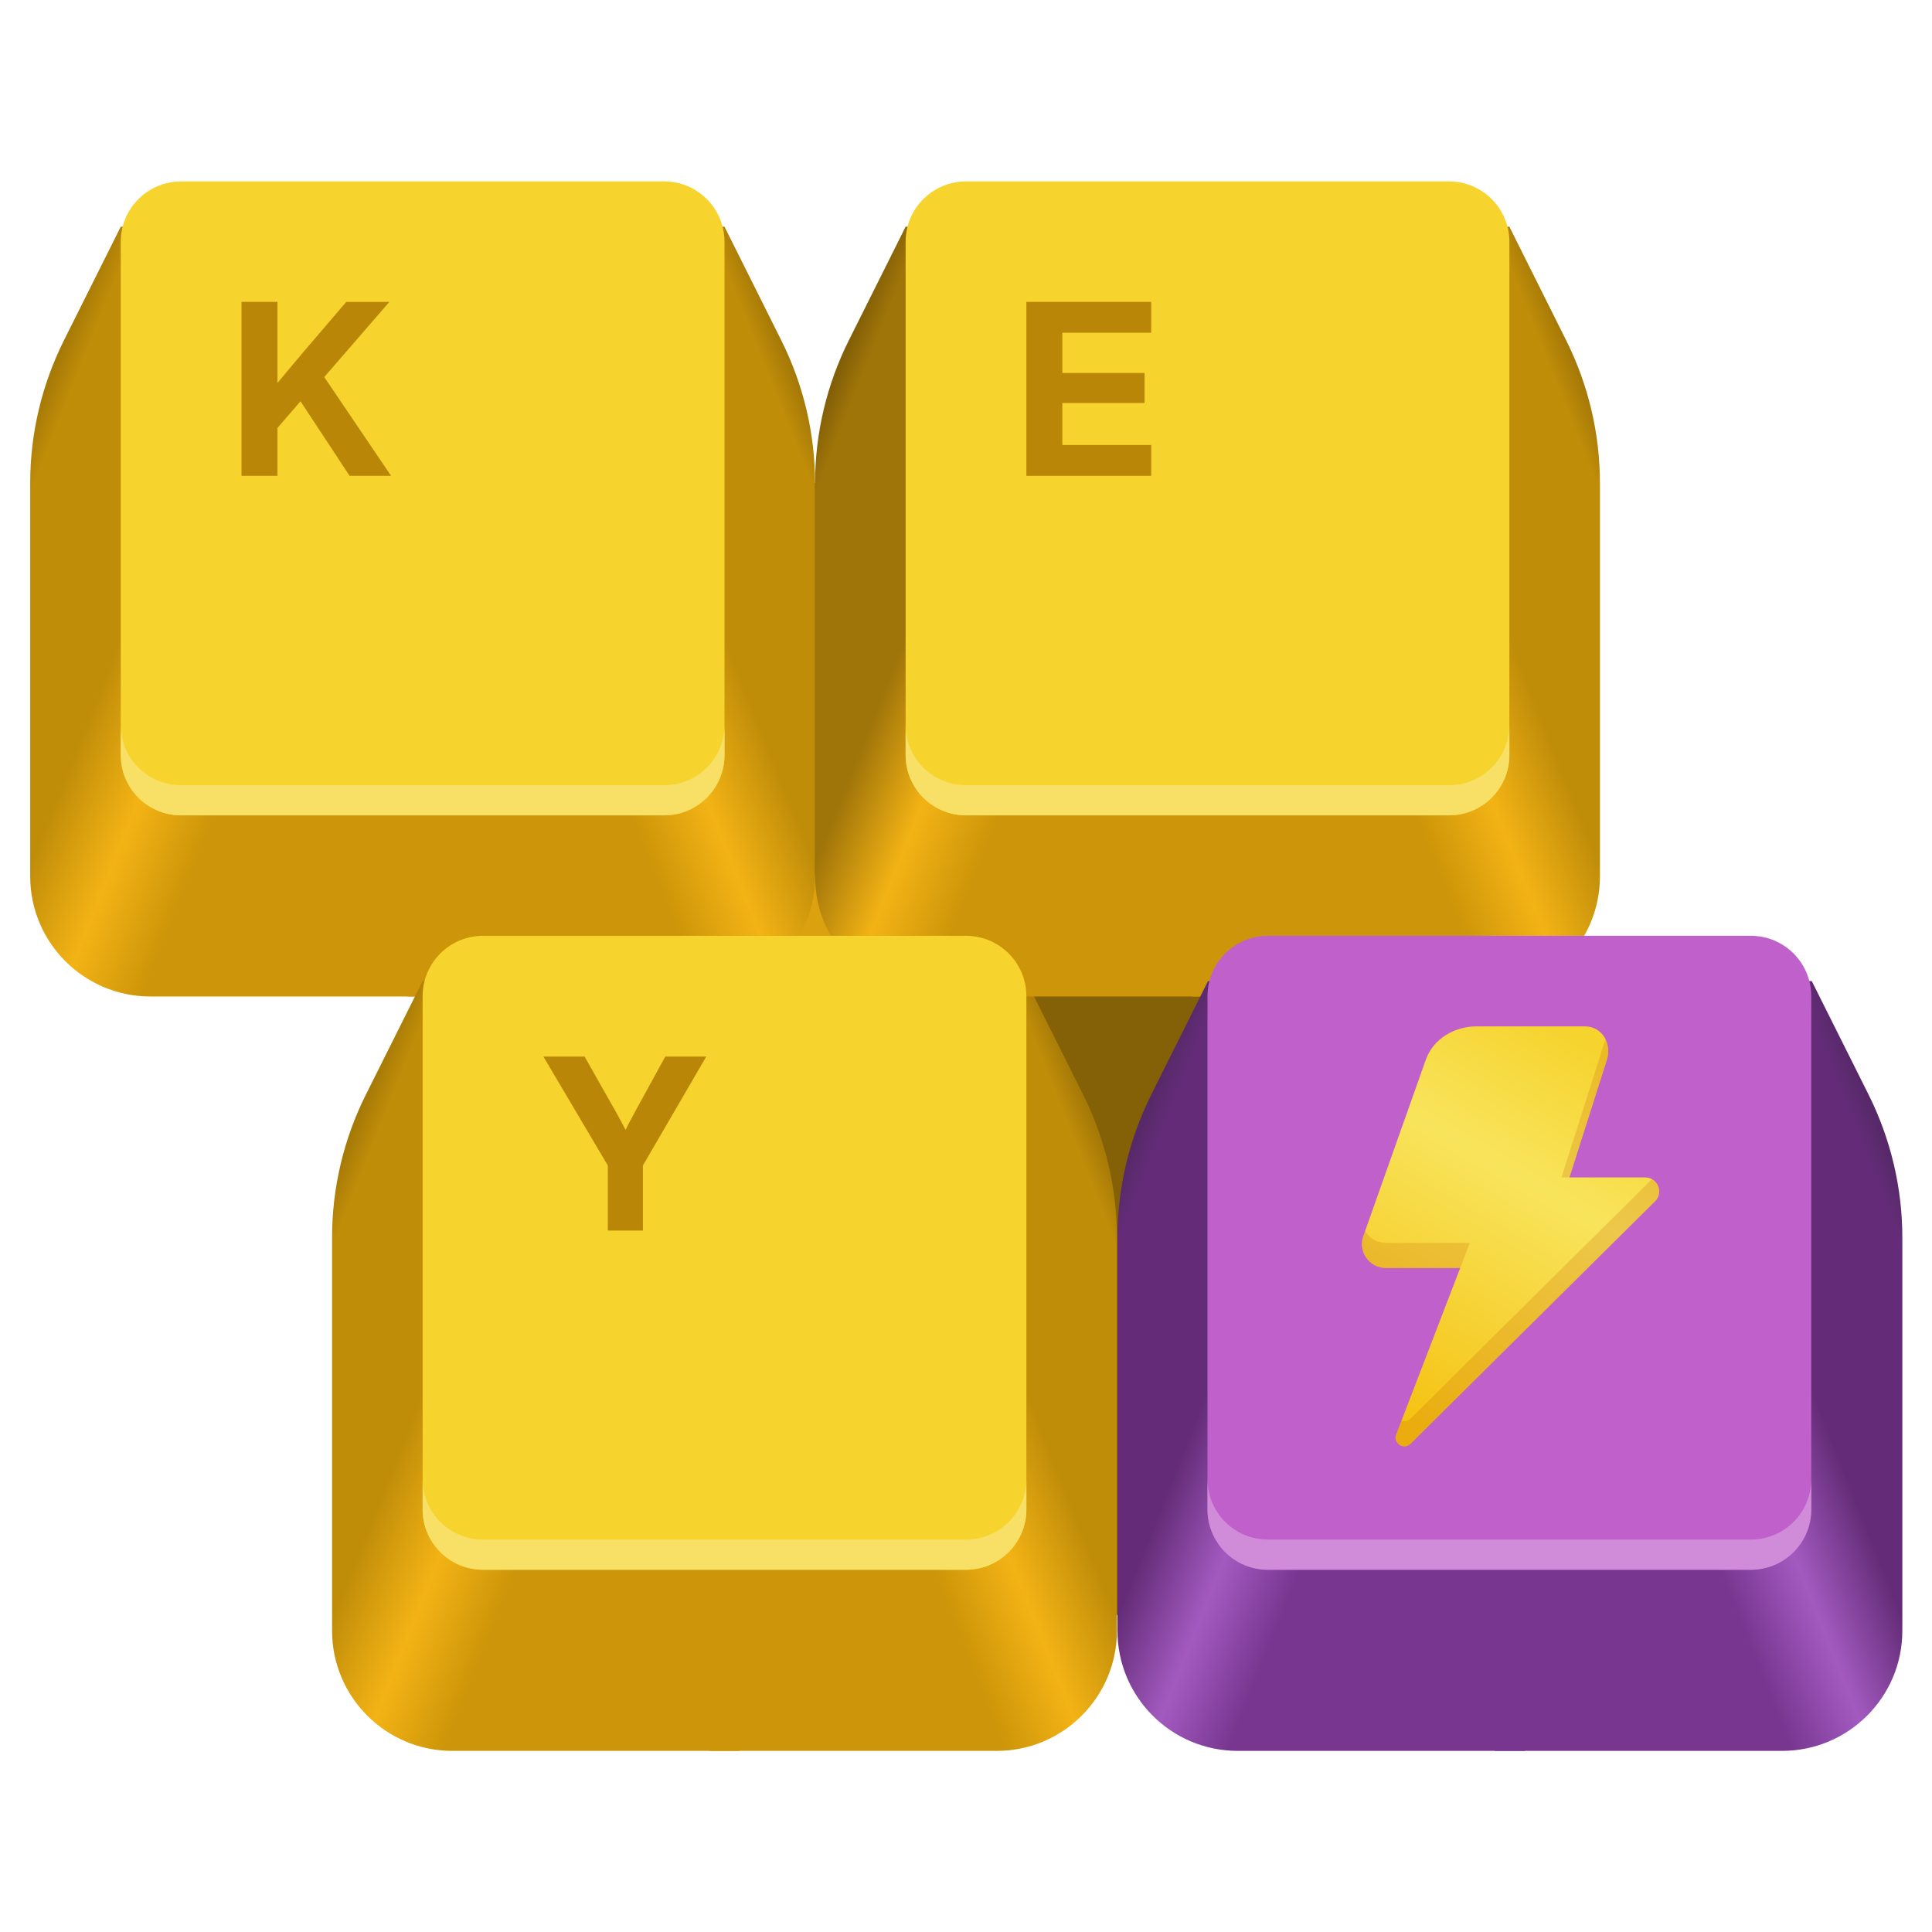
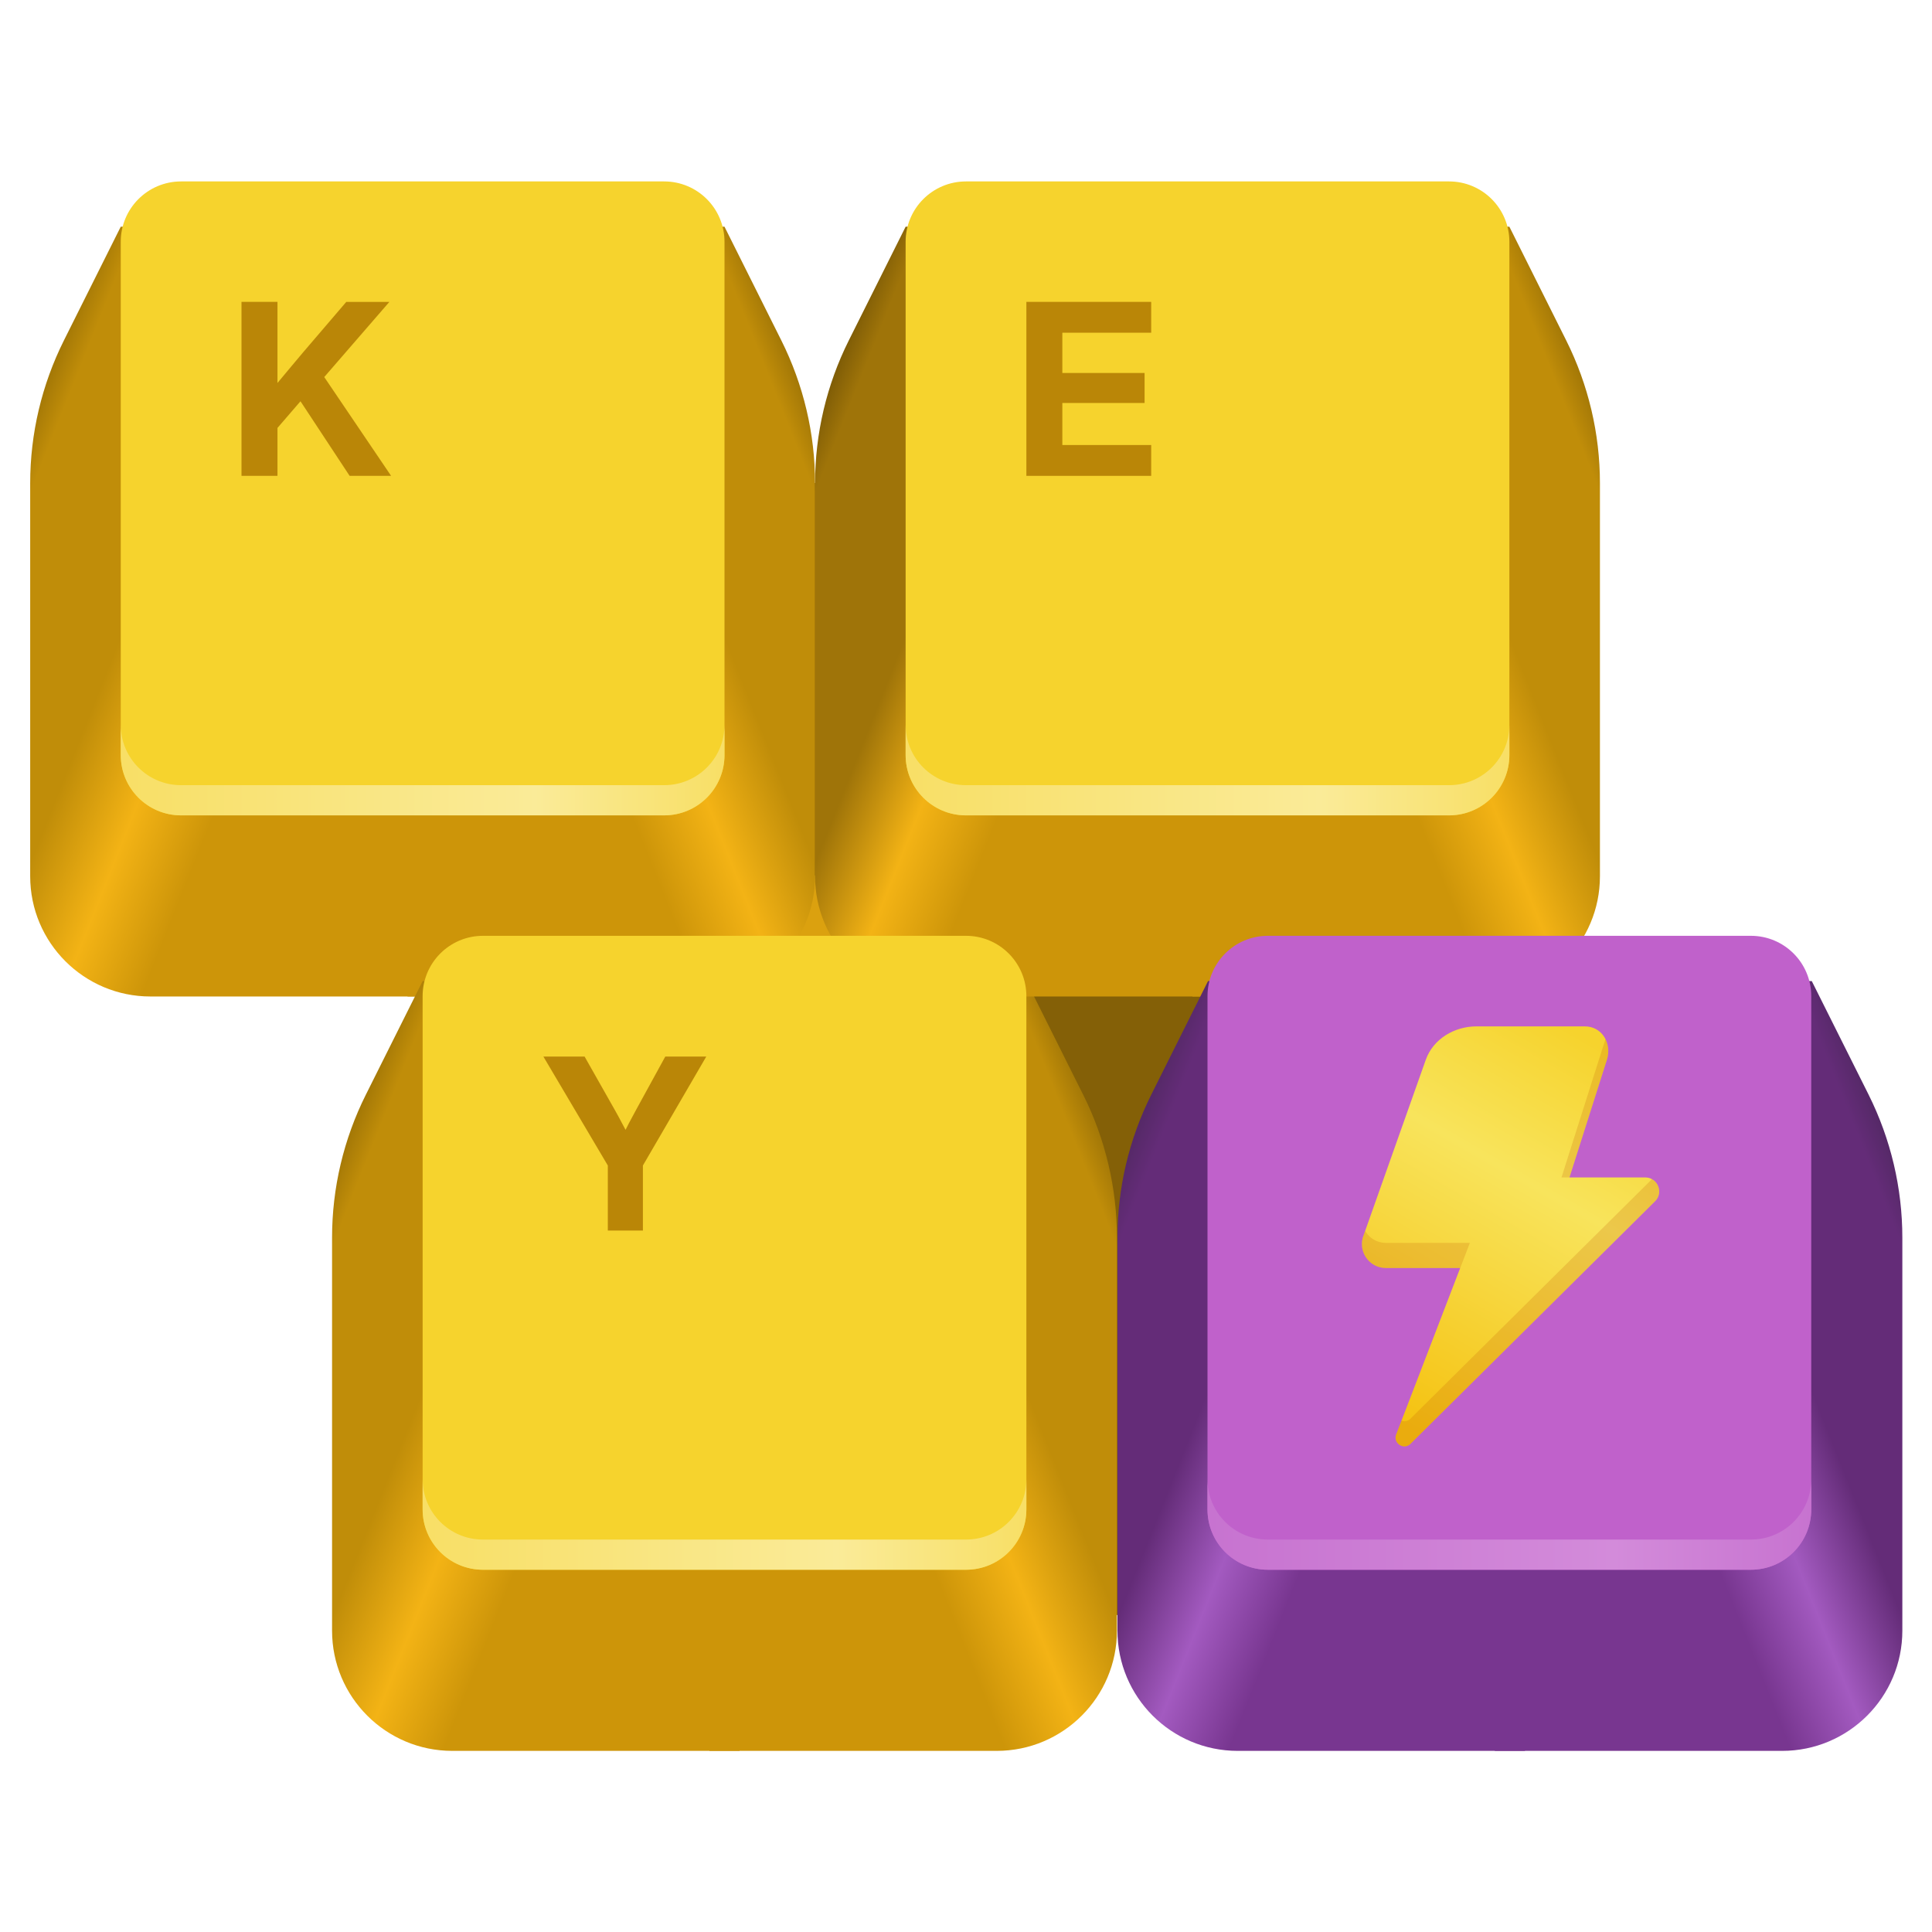
<svg xmlns="http://www.w3.org/2000/svg" xmlns:xlink="http://www.w3.org/1999/xlink" height="128px" viewBox="0 0 128 128" width="128px">
  <linearGradient id="a" gradientUnits="userSpaceOnUse">
    <stop offset="0" stop-color="#cd9509" />
    <stop offset="0.426" stop-color="#cd9509" />
    <stop offset="0.563" stop-color="#f3b315" />
    <stop offset="0.705" stop-color="#c08d09" />
    <stop offset="0.955" stop-color="#c08d09" />
    <stop offset="1" stop-color="#a57907" />
  </linearGradient>
  <linearGradient id="b" x1="29.974" x2="63.696" xlink:href="#a" y1="66.019" y2="52.565" />
  <linearGradient id="c" x1="81.974" x2="115.696" xlink:href="#a" y1="66.019" y2="52.565" />
  <linearGradient id="d" gradientTransform="matrix(-1 0 0 1 -368.4579 -225.0585)" x1="-394.484" x2="-360.762" xlink:href="#a" y1="291.078" y2="277.624" />
  <linearGradient id="e" x1="49.974" x2="83.696" xlink:href="#a" y1="116" y2="102.546" />
  <linearGradient id="f" gradientUnits="userSpaceOnUse">
    <stop offset="0" stop-color="#783690" />
    <stop offset="0.426" stop-color="#783690" />
    <stop offset="0.563" stop-color="#a35ac0" />
    <stop offset="0.705" stop-color="#642c78" />
    <stop offset="0.955" stop-color="#642c78" />
    <stop offset="1" stop-color="#562968" />
  </linearGradient>
  <linearGradient id="g" x1="102.009" x2="135.731" xlink:href="#f" y1="116" y2="102.546" />
  <linearGradient id="h" gradientTransform="matrix(-1 0 0 1 -316.4579 -225.0585)" gradientUnits="userSpaceOnUse" x1="-394.484" x2="-360.762" y1="291.078" y2="277.624">
    <stop offset="0" stop-color="#cd9509" />
    <stop offset="0.426" stop-color="#cd9509" />
    <stop offset="0.563" stop-color="#f3b315" />
    <stop offset="0.705" stop-color="#9f7409" />
    <stop offset="0.955" stop-color="#9f7409" />
    <stop offset="1" stop-color="#815e07" />
  </linearGradient>
-   <linearGradient id="i" gradientTransform="matrix(-1 0 0 1 -348.4579 -175.0779)" x1="-394.484" x2="-360.762" xlink:href="#a" y1="291.078" y2="277.624" />
-   <linearGradient id="j" gradientTransform="matrix(-1 0 0 1 -296.4228 -175.0779)" x1="-394.484" x2="-360.762" xlink:href="#f" y1="291.078" y2="277.624" />
-   <linearGradient id="k" gradientUnits="userSpaceOnUse" x1="107.104" x2="93.049" y1="70.002" y2="94.345">
+   <linearGradient id="i" gradientUnits="userSpaceOnUse">
+     <stop offset="0" stop-color="#f8df66" />
+     <stop offset="0.687" stop-color="#faeb98" />
+     <stop offset="1" stop-color="#f8df66" />
+   </linearGradient>
+   <linearGradient id="j" x1="8" x2="48" xlink:href="#i" y1="51.019" y2="51.019" />
+   <linearGradient id="k" x1="60" x2="100" xlink:href="#i" y1="51.019" y2="51.019" />
+   <linearGradient id="l" gradientTransform="matrix(-1 0 0 1 -348.4579 -175.0779)" x1="-394.484" x2="-360.762" xlink:href="#a" y1="291.078" y2="277.624" />
+   <linearGradient id="m" x1="28" x2="68" xlink:href="#i" y1="101" y2="101" />
+   <linearGradient id="n" gradientTransform="matrix(-1 0 0 1 -296.4228 -175.0779)" x1="-394.484" x2="-360.762" xlink:href="#f" y1="291.078" y2="277.624" />
+   <linearGradient id="o" gradientUnits="userSpaceOnUse" x1="80" x2="120" y1="101" y2="101">
+     <stop offset="0" stop-color="#c773d0" />
+     <stop offset="0.674" stop-color="#d38bda" />
+     <stop offset="1" stop-color="#c773d0" />
+   </linearGradient>
+   <linearGradient id="p" gradientUnits="userSpaceOnUse" x1="107.104" x2="93.049" y1="70.002" y2="94.345">
    <stop offset="0" stop-color="#f6d32d" />
    <stop offset="0.36" stop-color="#f8e45c" />
    <stop offset="1" stop-color="#f5c211" />
  </linearGradient>
  <path d="m 52 32 h 30 v 75 h -30 z m 0 0" fill="#846007" />
  <path d="m 52 58 h 4 v 6 h -4 z m 0 0" fill="#dba10f" />
  <path d="m 27 15.02 v 51 h 19.035 c 4.398 0 7.965 -3.566 7.965 -7.965 v -26.035 c 0 -3.289 -0.766 -6.531 -2.238 -9.473 l -3.762 -7.527 z m 0 0" fill="url(#b)" />
  <path d="m 79 15.02 v 51 h 19.035 c 4.398 0 7.965 -3.566 7.965 -7.965 v -26.035 c 0 -3.289 -0.766 -6.531 -2.238 -9.473 l -3.762 -7.527 z m 0 0" fill="url(#c)" />
  <path d="m 29 15.02 v 51 h -19.035 c -4.398 0 -7.965 -3.566 -7.965 -7.965 v -26.035 c 0 -3.289 0.766 -6.531 2.238 -9.473 l 3.762 -7.527 z m 0 0" fill="url(#d)" />
  <path d="m 47 65 v 51 h 19.035 c 4.398 0 7.965 -3.566 7.965 -7.965 v -26.035 c 0 -3.289 -0.766 -6.531 -2.238 -9.473 l -3.762 -7.527 z m 0 0" fill="url(#e)" />
  <path d="m 99.035 65 v 51 h 19.035 c 4.398 0 7.965 -3.566 7.965 -7.965 v -26.035 c 0 -3.289 -0.766 -6.531 -2.234 -9.473 l -3.766 -7.527 z m 0 0" fill="url(#g)" />
  <path d="m 81 15.02 v 51 h -19.035 c -4.398 0 -7.965 -3.566 -7.965 -7.965 v -26.035 c 0 -3.289 0.766 -6.531 2.238 -9.473 l 3.762 -7.527 z m 0 0" fill="url(#h)" />
  <path d="m 12 12.02 h 32 c 2.211 0 4 1.789 4 4 v 34 c 0 2.211 -1.789 4 -4 4 h -32 c -2.211 0 -4 -1.789 -4 -4 v -34 c 0 -2.211 1.789 -4 4 -4 z m 0 0" fill="#f6d32d" />
-   <path d="m 8 48.02 v 2 c 0 2.215 1.785 4 4 4 h 32 c 2.215 0 4 -1.785 4 -4 v -2 c 0 2.215 -1.785 4 -4 4 h -32 c -2.215 0 -4 -1.785 -4 -4 z m 0 0" fill="#f8df66" />
+   <path d="m 8 48.02 v 2 c 0 2.215 1.785 4 4 4 h 32 c 2.215 0 4 -1.785 4 -4 v -2 c 0 2.215 -1.785 4 -4 4 h -32 c -2.215 0 -4 -1.785 -4 -4 z m 0 0" fill="url(#j)" />
  <path d="m 64 12.02 h 32 c 2.211 0 4 1.789 4 4 v 34 c 0 2.211 -1.789 4 -4 4 h -32 c -2.211 0 -4 -1.789 -4 -4 v -34 c 0 -2.211 1.789 -4 4 -4 z m 0 0" fill="#f6d32d" />
-   <path d="m 60 48.02 v 2 c 0 2.215 1.785 4 4 4 h 32 c 2.215 0 4 -1.785 4 -4 v -2 c 0 2.215 -1.785 4 -4 4 h -32 c -2.215 0 -4 -1.785 -4 -4 z m 0 0" fill="#f8df66" />
-   <path d="m 49 65 v 51 h -19.035 c -4.398 0 -7.965 -3.566 -7.965 -7.965 v -26.035 c 0 -3.289 0.766 -6.531 2.238 -9.473 l 3.762 -7.527 z m 0 0" fill="url(#i)" />
+   <path d="m 60 48.02 v 2 c 0 2.215 1.785 4 4 4 h 32 c 2.215 0 4 -1.785 4 -4 v -2 c 0 2.215 -1.785 4 -4 4 h -32 c -2.215 0 -4 -1.785 -4 -4 z m 0 0" fill="url(#k)" />
+   <path d="m 49 65 v 51 h -19.035 c -4.398 0 -7.965 -3.566 -7.965 -7.965 v -26.035 c 0 -3.289 0.766 -6.531 2.238 -9.473 l 3.762 -7.527 z m 0 0" fill="url(#l)" />
  <path d="m 32 62 h 32 c 2.211 0 4 1.789 4 4 v 34 c 0 2.211 -1.789 4 -4 4 h -32 c -2.211 0 -4 -1.789 -4 -4 v -34 c 0 -2.211 1.789 -4 4 -4 z m 0 0" fill="#f6d32d" />
-   <path d="m 28 98 v 2 c 0 2.215 1.785 4 4 4 h 32 c 2.215 0 4 -1.785 4 -4 v -2 c 0 2.215 -1.785 4 -4 4 h -32 c -2.215 0 -4 -1.785 -4 -4 z m 0 0" fill="#f8df66" />
-   <path d="m 101.035 65 v 51 h -19.035 c -4.398 0 -7.965 -3.566 -7.965 -7.965 v -26.035 c 0 -3.289 0.766 -6.531 2.238 -9.473 l 3.762 -7.527 z m 0 0" fill="url(#j)" />
+   <path d="m 28 98 v 2 c 0 2.215 1.785 4 4 4 h 32 c 2.215 0 4 -1.785 4 -4 v -2 c 0 2.215 -1.785 4 -4 4 h -32 c -2.215 0 -4 -1.785 -4 -4 z m 0 0" fill="url(#m)" />
+   <path d="m 101.035 65 v 51 h -19.035 c -4.398 0 -7.965 -3.566 -7.965 -7.965 v -26.035 c 0 -3.289 0.766 -6.531 2.238 -9.473 l 3.762 -7.527 z m 0 0" fill="url(#n)" />
  <path d="m 84 62 h 32 c 2.211 0 4 1.789 4 4 v 34 c 0 2.211 -1.789 4 -4 4 h -32 c -2.211 0 -4 -1.789 -4 -4 v -34 c 0 -2.211 1.789 -4 4 -4 z m 0 0" fill="#c061cb" />
-   <path d="m 80 98 v 2 c 0 2.215 1.785 4 4 4 h 32 c 2.215 0 4 -1.785 4 -4 v -2 c 0 2.215 -1.785 4 -4 4 h -32 c -2.215 0 -4 -1.785 -4 -4 z m 0 0" fill="#d18cd9" />
-   <path d="m 94.461 70.215 l -4.102 11.578 c -0.449 1.051 0.316 2.215 1.457 2.215 h 4.926 l -4.23 11 c -0.254 0.57 0.453 1.086 0.918 0.668 l 16.188 -16.055 c 0.633 -0.566 0.23 -1.613 -0.617 -1.613 h -5.02 l 2.48 -7.793 c 0.344 -1.086 -0.32 -2.215 -1.461 -2.215 h -7.184 c -1.461 0 -2.867 0.836 -3.355 2.215 z m 0 0" fill="url(#k)" />
+   <path d="m 80 98 v 2 c 0 2.215 1.785 4 4 4 h 32 c 2.215 0 4 -1.785 4 -4 v -2 c 0 2.215 -1.785 4 -4 4 h -32 c -2.215 0 -4 -1.785 -4 -4 z m 0 0" fill="url(#o)" />
+   <path d="m 94.461 70.215 l -4.102 11.578 c -0.449 1.051 0.316 2.215 1.457 2.215 h 4.926 l -4.23 11 c -0.254 0.57 0.453 1.086 0.918 0.668 l 16.188 -16.055 c 0.633 -0.566 0.23 -1.613 -0.617 -1.613 h -5.02 l 2.48 -7.793 c 0.344 -1.086 -0.32 -2.215 -1.461 -2.215 h -7.184 c -1.461 0 -2.867 0.836 -3.355 2.215 z m 0 0" fill="url(#p)" />
  <path d="m 106.367 68.84 l -2.914 9.168 h 0.527 l 2.48 -7.793 c 0.152 -0.484 0.105 -0.977 -0.094 -1.375 z m 3.082 9.281 l -16.02 15.887 c -0.18 0.164 -0.395 0.184 -0.578 0.117 l -0.34 0.883 c -0.254 0.57 0.453 1.086 0.918 0.668 l 16.188 -16.055 c 0.504 -0.453 0.348 -1.215 -0.168 -1.5 z m -19.004 3.43 l -0.086 0.242 c -0.449 1.051 0.316 2.215 1.457 2.215 h 4.926 l 0.641 -1.664 h -5.566 c -0.605 0 -1.102 -0.328 -1.371 -0.793 z m 0 0" fill="#bd5000" fill-opacity="0.188" />
  <g fill="#ba8607">
    <path d="m 17.719 29.121 v -2.945 c 0.262 -0.32 0.523 -0.637 0.789 -0.953 c 0.262 -0.316 0.523 -0.629 0.789 -0.945 c 0.266 -0.312 0.531 -0.629 0.797 -0.949 l 2.848 -3.328 h 2.855 l -4.867 5.617 h -0.188 z m -1.719 2.406 v -11.527 h 2.383 v 11.527 z m 7.164 0 l -3.441 -5.223 l 1.43 -1.809 l 4.758 7.031 z m 0 0" />
    <path d="m 68 31.527 v -11.527 h 8.27 v 2.043 h -5.887 v 2.668 h 5.449 v 1.988 h -5.449 v 2.785 h 5.887 v 2.043 z m 0 0" />
    <path d="m 40.27 81.527 v -4.309 l -4.27 -7.219 h 2.73 l 1.957 3.457 c 0.184 0.32 0.355 0.637 0.52 0.953 c 0.172 0.316 0.34 0.629 0.504 0.945 h -0.52 c 0.16 -0.316 0.32 -0.629 0.48 -0.945 c 0.164 -0.316 0.336 -0.633 0.512 -0.953 l 1.895 -3.457 h 2.715 l -4.199 7.219 v 4.309 z m 0 0" />
  </g>
</svg>
